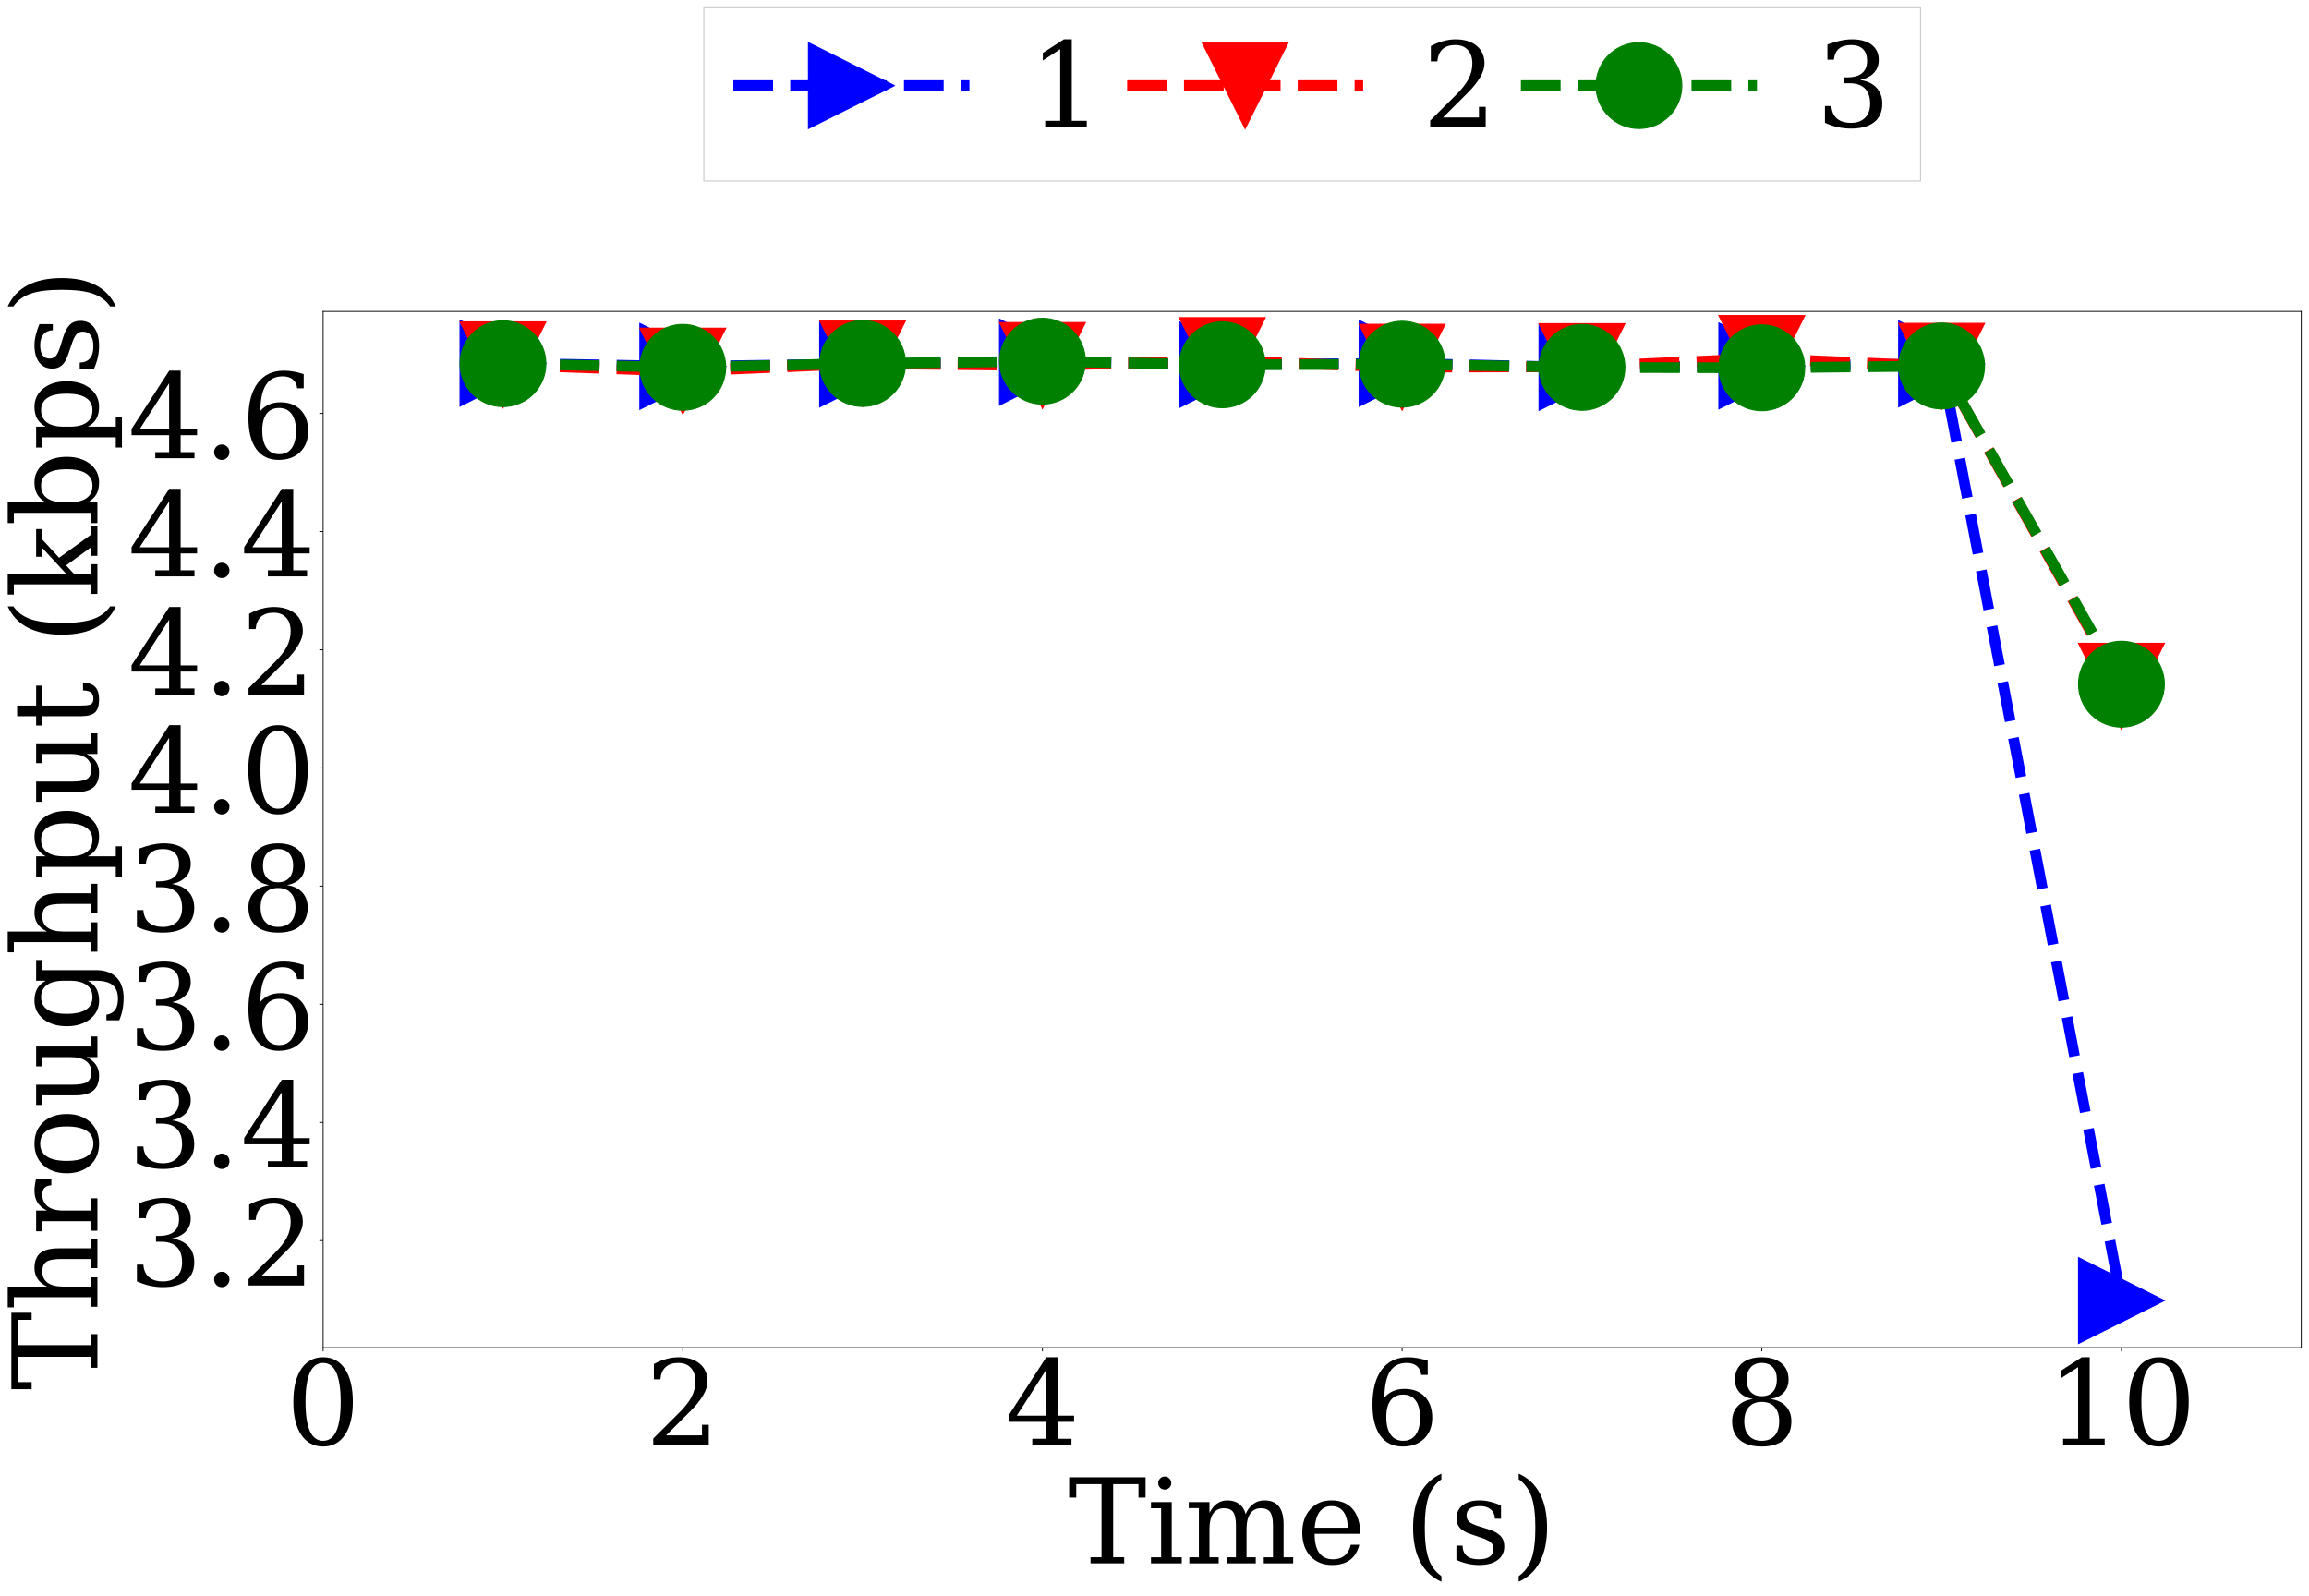
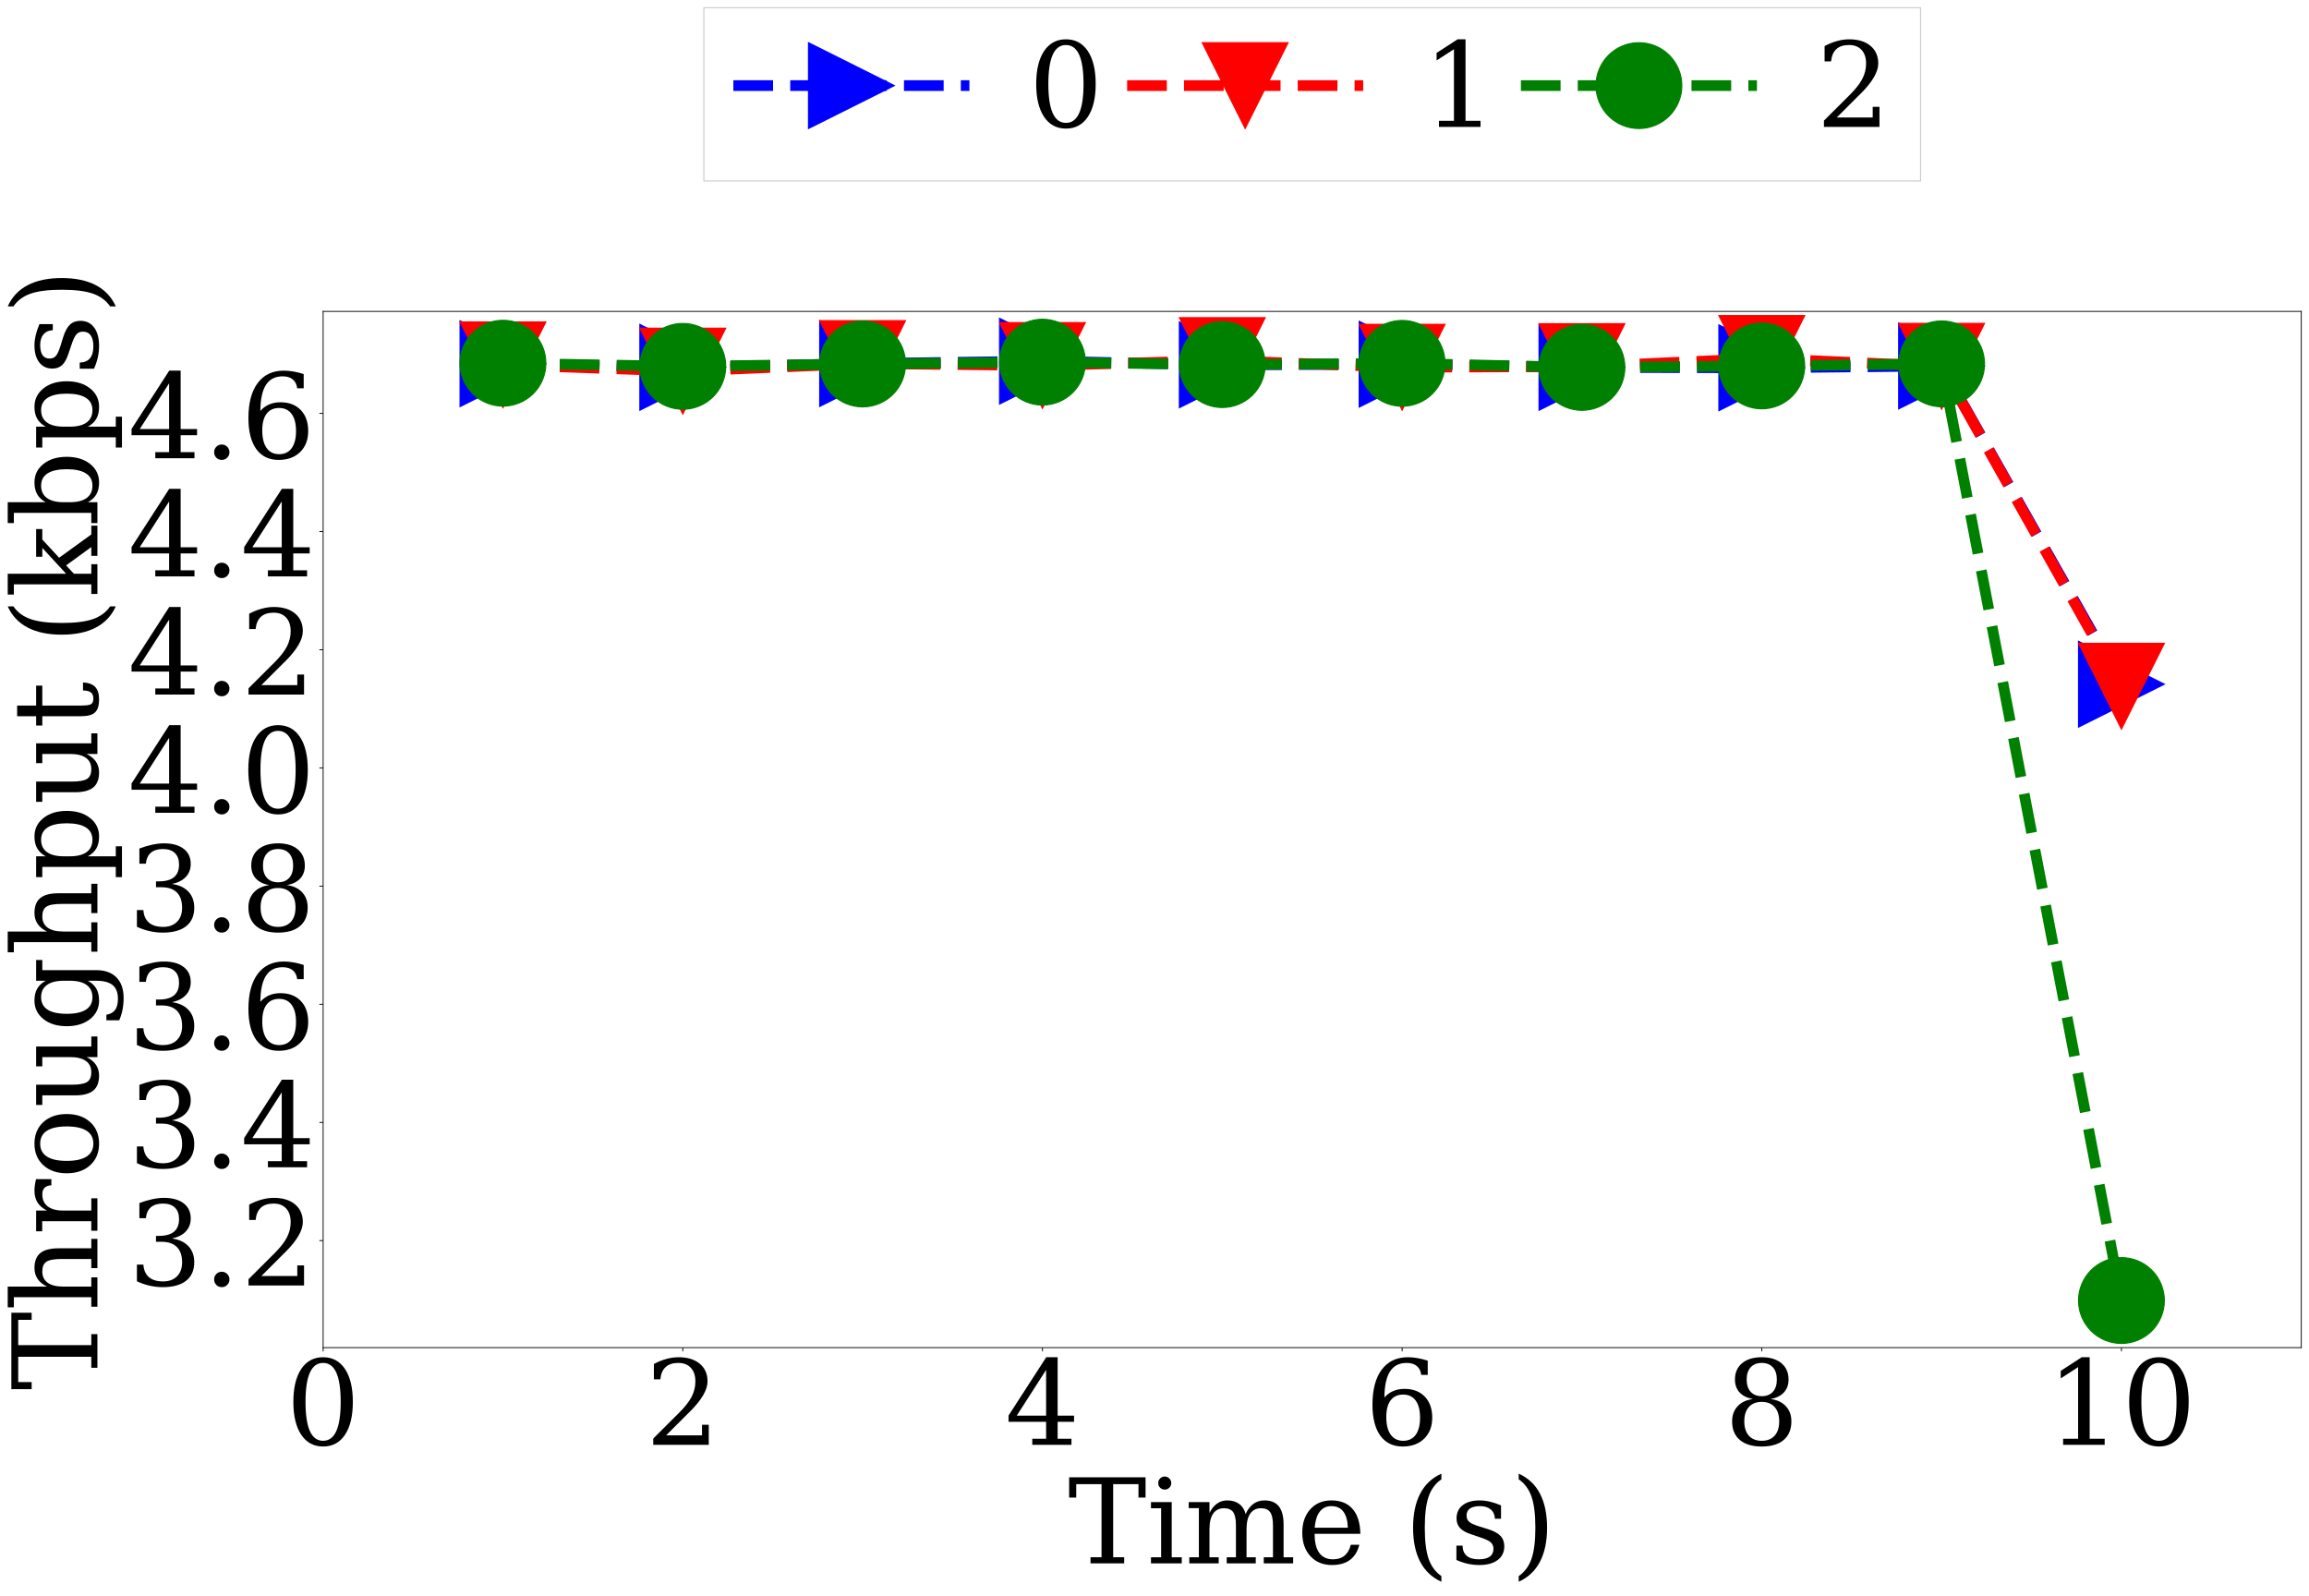
<svg xmlns="http://www.w3.org/2000/svg" xmlns:xlink="http://www.w3.org/1999/xlink" width="2151.988pt" height="1487.097pt" viewBox="0 0 2151.988 1487.097" version="1.1">
  <defs>
    <style type="text/css">*{stroke-linejoin: round; stroke-linecap: butt}</style>
  </defs>
  <g id="figure_1">
    <g id="patch_1">
      <path d="M 0 1487.097  L 2151.988 1487.097  L 2151.988 0  L 0 0  z " style="fill: #ffffff; stroke: #ffffff; stroke-linejoin: miter" />
    </g>
    <g id="axes_1">
      <g id="patch_2">
        <path d="M 301.158 1255.979  L 2144.788 1255.979  L 2144.788 290.217  L 301.158 290.217  z " style="fill: #ffffff" />
      </g>
      <g id="matplotlib.axis_1">
        <g id="xtick_1">
          <g id="line2d_1">
            <defs>
-               <path id="mc2be20d3e3" d="M 0 0  L 0 3.5  " style="stroke: #000000; stroke-width: 0.8" />
+               <path id="m1132f7f036" d="M 0 0  L 0 3.5  " style="stroke: #000000; stroke-width: 0.8" />
            </defs>
            <g>
-               <use xlink:href="#mc2be20d3e3" x="301.158" y="1255.979" style="stroke: #000000; stroke-width: 0.8" />
+               <use xlink:href="#m1132f7f036" x="301.158" y="1255.979" style="stroke: #000000; stroke-width: 0.8" />
            </g>
          </g>
          <g id="text_1">
            <g transform="translate(266.1641 1346.562) scale(1.1 -1.1)">
              <defs>
                <path id="DejaVuSerif-30" d="M 2034 219  Q 2513 219 2750 744  Q 2988 1269 2988 2328  Q 2988 3391 2750 3916  Q 2513 4441 2034 4441  Q 1556 4441 1318 3916  Q 1081 3391 1081 2328  Q 1081 1269 1318 744  Q 1556 219 2034 219  z M 2034 -91  Q 1275 -91 848 546  Q 422 1184 422 2328  Q 422 3475 848 4112  Q 1275 4750 2034 4750  Q 2797 4750 3222 4112  Q 3647 3475 3647 2328  Q 3647 1184 3222 546  Q 2797 -91 2034 -91  z " transform="scale(0.015625)" />
              </defs>
              <use xlink:href="#DejaVuSerif-30" />
            </g>
          </g>
        </g>
        <g id="xtick_2">
          <g id="line2d_2">
            <g>
-               <use xlink:href="#mc2be20d3e3" x="636.363" y="1255.979" style="stroke: #000000; stroke-width: 0.8" />
+               <use xlink:href="#m1132f7f036" x="636.363" y="1255.979" style="stroke: #000000; stroke-width: 0.8" />
            </g>
          </g>
          <g id="text_2">
            <g transform="translate(601.3695 1346.562) scale(1.1 -1.1)">
              <defs>
                <path id="DejaVuSerif-32" d="M 819 3553  L 469 3553  L 469 4384  Q 803 4563 1142 4656  Q 1481 4750 1806 4750  Q 2534 4750 2956 4397  Q 3378 4044 3378 3438  Q 3378 2753 2422 1800  Q 2347 1728 2309 1691  L 1131 513  L 3078 513  L 3078 1088  L 3444 1088  L 3444 0  L 434 0  L 434 341  L 1850 1753  Q 2319 2222 2519 2614  Q 2719 3006 2719 3438  Q 2719 3909 2473 4175  Q 2228 4441 1797 4441  Q 1350 4441 1106 4219  Q 863 3997 819 3553  z " transform="scale(0.015625)" />
              </defs>
              <use xlink:href="#DejaVuSerif-32" />
            </g>
          </g>
        </g>
        <g id="xtick_3">
          <g id="line2d_3">
            <g>
-               <use xlink:href="#mc2be20d3e3" x="971.569" y="1255.979" style="stroke: #000000; stroke-width: 0.8" />
+               <use xlink:href="#m1132f7f036" x="971.569" y="1255.979" style="stroke: #000000; stroke-width: 0.8" />
            </g>
          </g>
          <g id="text_3">
            <g transform="translate(936.575 1346.562) scale(1.1 -1.1)">
              <defs>
                <path id="DejaVuSerif-34" d="M 2234 1581  L 2234 4063  L 641 1581  L 2234 1581  z M 3609 0  L 1484 0  L 1484 331  L 2234 331  L 2234 1247  L 197 1247  L 197 1588  L 2241 4750  L 2859 4750  L 2859 1581  L 3750 1581  L 3750 1247  L 2859 1247  L 2859 331  L 3609 331  L 3609 0  z " transform="scale(0.015625)" />
              </defs>
              <use xlink:href="#DejaVuSerif-34" />
            </g>
          </g>
        </g>
        <g id="xtick_4">
          <g id="line2d_4">
            <g>
-               <use xlink:href="#mc2be20d3e3" x="1306.774" y="1255.979" style="stroke: #000000; stroke-width: 0.8" />
+               <use xlink:href="#m1132f7f036" x="1306.774" y="1255.979" style="stroke: #000000; stroke-width: 0.8" />
            </g>
          </g>
          <g id="text_4">
            <g transform="translate(1271.78 1346.562) scale(1.1 -1.1)">
              <defs>
                <path id="DejaVuSerif-36" d="M 2094 219  Q 2534 219 2771 542  Q 3009 866 3009 1472  Q 3009 2078 2771 2401  Q 2534 2725 2094 2725  Q 1647 2725 1412 2412  Q 1178 2100 1178 1509  Q 1178 888 1415 553  Q 1653 219 2094 219  z M 1075 2569  Q 1288 2803 1556 2918  Q 1825 3034 2163 3034  Q 2859 3034 3264 2615  Q 3669 2197 3669 1472  Q 3669 763 3233 336  Q 2797 -91 2069 -91  Q 1278 -91 853 498  Q 428 1088 428 2181  Q 428 3406 931 4078  Q 1434 4750 2350 4750  Q 2597 4750 2869 4703  Q 3141 4656 3425 4563  L 3425 3794  L 3072 3794  Q 3034 4109 2831 4275  Q 2628 4441 2284 4441  Q 1678 4441 1381 3981  Q 1084 3522 1075 2569  z " transform="scale(0.015625)" />
              </defs>
              <use xlink:href="#DejaVuSerif-36" />
            </g>
          </g>
        </g>
        <g id="xtick_5">
          <g id="line2d_5">
            <g>
-               <use xlink:href="#mc2be20d3e3" x="1641.98" y="1255.979" style="stroke: #000000; stroke-width: 0.8" />
+               <use xlink:href="#m1132f7f036" x="1641.98" y="1255.979" style="stroke: #000000; stroke-width: 0.8" />
            </g>
          </g>
          <g id="text_5">
            <g transform="translate(1606.986 1346.562) scale(1.1 -1.1)">
              <defs>
                <path id="DejaVuSerif-38" d="M 2981 1275  Q 2981 1775 2732 2051  Q 2484 2328 2034 2328  Q 1584 2328 1336 2051  Q 1088 1775 1088 1275  Q 1088 772 1336 495  Q 1584 219 2034 219  Q 2484 219 2732 495  Q 2981 772 2981 1275  z M 2853 3541  Q 2853 3966 2637 4203  Q 2422 4441 2034 4441  Q 1650 4441 1433 4203  Q 1216 3966 1216 3541  Q 1216 3113 1433 2875  Q 1650 2638 2034 2638  Q 2422 2638 2637 2875  Q 2853 3113 2853 3541  z M 2516 2484  Q 3047 2413 3344 2092  Q 3641 1772 3641 1275  Q 3641 619 3225 264  Q 2809 -91 2034 -91  Q 1263 -91 845 264  Q 428 619 428 1275  Q 428 1772 725 2092  Q 1022 2413 1556 2484  Q 1084 2569 832 2842  Q 581 3116 581 3541  Q 581 4103 968 4426  Q 1356 4750 2034 4750  Q 2713 4750 3100 4426  Q 3488 4103 3488 3541  Q 3488 3116 3236 2842  Q 2984 2569 2516 2484  z " transform="scale(0.015625)" />
              </defs>
              <use xlink:href="#DejaVuSerif-38" />
            </g>
          </g>
        </g>
        <g id="xtick_6">
          <g id="line2d_6">
            <g>
-               <use xlink:href="#mc2be20d3e3" x="1977.185" y="1255.979" style="stroke: #000000; stroke-width: 0.8" />
+               <use xlink:href="#m1132f7f036" x="1977.185" y="1255.979" style="stroke: #000000; stroke-width: 0.8" />
            </g>
          </g>
          <g id="text_6">
            <g transform="translate(1907.198 1346.562) scale(1.1 -1.1)">
              <defs>
                <path id="DejaVuSerif-31" d="M 909 0  L 909 331  L 1722 331  L 1722 4213  L 781 3603  L 781 4013  L 1919 4750  L 2350 4750  L 2350 331  L 3163 331  L 3163 0  L 909 0  z " transform="scale(0.015625)" />
              </defs>
              <use xlink:href="#DejaVuSerif-31" />
              <use xlink:href="#DejaVuSerif-30" x="63.623" />
            </g>
          </g>
        </g>
        <g id="text_7">
          <g transform="translate(995.3673 1457.021) scale(1.1 -1.1)">
            <defs>
              <path id="DejaVuSerif-54" d="M 1222 0  L 1222 331  L 1819 331  L 1819 4294  L 447 4294  L 447 3566  L 63 3566  L 63 4666  L 4206 4666  L 4206 3566  L 3822 3566  L 3822 4294  L 2450 4294  L 2450 331  L 3047 331  L 3047 0  L 1222 0  z " transform="scale(0.015625)" />
              <path id="DejaVuSerif-69" d="M 622 4353  Q 622 4497 726 4603  Q 831 4709 978 4709  Q 1122 4709 1226 4603  Q 1331 4497 1331 4353  Q 1331 4206 1228 4103  Q 1125 4000 978 4000  Q 831 4000 726 4103  Q 622 4206 622 4353  z M 1356 331  L 1900 331  L 1900 0  L 231 0  L 231 331  L 781 331  L 781 2988  L 231 2988  L 231 3322  L 1356 3322  L 1356 331  z " transform="scale(0.015625)" />
              <path id="DejaVuSerif-6d" d="M 3316 2675  Q 3481 3041 3739 3227  Q 3997 3413 4341 3413  Q 4863 3413 5119 3089  Q 5375 2766 5375 2113  L 5375 331  L 5894 331  L 5894 0  L 4300 0  L 4300 331  L 4800 331  L 4800 2047  Q 4800 2556 4650 2772  Q 4500 2988 4153 2988  Q 3769 2988 3567 2697  Q 3366 2406 3366 1850  L 3366 331  L 3866 331  L 3866 0  L 2291 0  L 2291 331  L 2791 331  L 2791 2069  Q 2791 2566 2641 2777  Q 2491 2988 2144 2988  Q 1759 2988 1557 2697  Q 1356 2406 1356 1850  L 1356 331  L 1856 331  L 1856 0  L 263 0  L 263 331  L 781 331  L 781 2994  L 231 2994  L 231 3322  L 1356 3322  L 1356 2731  Q 1516 3063 1762 3238  Q 2009 3413 2322 3413  Q 2709 3413 2968 3220  Q 3228 3028 3316 2675  z " transform="scale(0.015625)" />
              <path id="DejaVuSerif-65" d="M 3469 1600  L 991 1600  L 991 1575  Q 991 903 1244 561  Q 1497 219 1991 219  Q 2369 219 2611 417  Q 2853 616 2950 1006  L 3413 1006  Q 3275 459 2904 184  Q 2534 -91 1931 -91  Q 1203 -91 761 389  Q 319 869 319 1663  Q 319 2450 753 2931  Q 1188 3413 1894 3413  Q 2647 3413 3050 2948  Q 3453 2484 3469 1600  z M 2791 1931  Q 2772 2513 2545 2808  Q 2319 3103 1894 3103  Q 1497 3103 1269 2806  Q 1041 2509 991 1931  L 2791 1931  z " transform="scale(0.015625)" />
              <path id="DejaVuSerif-20" transform="scale(0.015625)" />
              <path id="DejaVuSerif-28" d="M 2041 -997  Q 1281 -656 893 83  Q 506 822 506 1931  Q 506 3044 893 3783  Q 1281 4522 2041 4863  L 2041 4556  Q 1559 4225 1350 3623  Q 1141 3022 1141 1931  Q 1141 844 1350 242  Q 1559 -359 2041 -691  L 2041 -997  z " transform="scale(0.015625)" />
              <path id="DejaVuSerif-73" d="M 359 184  L 359 959  L 691 959  Q 703 588 923 403  Q 1144 219 1575 219  Q 1963 219 2166 364  Q 2369 509 2369 788  Q 2369 1006 2220 1140  Q 2072 1275 1594 1428  L 1178 1569  Q 750 1706 558 1912  Q 366 2119 366 2438  Q 366 2894 700 3153  Q 1034 3413 1625 3413  Q 1888 3413 2178 3344  Q 2469 3275 2778 3144  L 2778 2419  L 2447 2419  Q 2434 2741 2221 2922  Q 2009 3103 1644 3103  Q 1281 3103 1095 2975  Q 909 2847 909 2591  Q 909 2381 1050 2254  Q 1191 2128 1613 1997  L 2069 1856  Q 2541 1709 2748 1489  Q 2956 1269 2956 922  Q 2956 450 2595 179  Q 2234 -91 1600 -91  Q 1278 -91 972 -22  Q 666 47 359 184  z " transform="scale(0.015625)" />
              <path id="DejaVuSerif-29" d="M 453 -997  L 453 -691  Q 934 -359 1145 242  Q 1356 844 1356 1931  Q 1356 3022 1145 3623  Q 934 4225 453 4556  L 453 4863  Q 1216 4522 1603 3783  Q 1991 3044 1991 1931  Q 1991 822 1603 83  Q 1216 -656 453 -997  z " transform="scale(0.015625)" />
            </defs>
            <use xlink:href="#DejaVuSerif-54" />
            <use xlink:href="#DejaVuSerif-69" x="66.699" />
            <use xlink:href="#DejaVuSerif-6d" x="98.682" />
            <use xlink:href="#DejaVuSerif-65" x="193.506" />
            <use xlink:href="#DejaVuSerif-20" x="252.686" />
            <use xlink:href="#DejaVuSerif-28" x="284.473" />
            <use xlink:href="#DejaVuSerif-73" x="323.486" />
            <use xlink:href="#DejaVuSerif-29" x="374.805" />
          </g>
        </g>
      </g>
      <g id="matplotlib.axis_2">
        <g id="ytick_1">
          <g id="line2d_7">
            <defs>
-               <path id="m540d4b439c" d="M 0 0  L -3.5 0  " style="stroke: #000000; stroke-width: 0.8" />
+               <path id="mdc567e38af" d="M 0 0  L -3.5 0  " style="stroke: #000000; stroke-width: 0.8" />
            </defs>
            <g>
-               <use xlink:href="#m540d4b439c" x="301.158" y="1156.243" style="stroke: #000000; stroke-width: 0.8" />
+               <use xlink:href="#mdc567e38af" x="301.158" y="1156.243" style="stroke: #000000; stroke-width: 0.8" />
            </g>
          </g>
          <g id="text_8">
            <g transform="translate(119.2234 1198.035) scale(1.1 -1.1)">
              <defs>
                <path id="DejaVuSerif-33" d="M 622 4469  Q 988 4606 1323 4678  Q 1659 4750 1953 4750  Q 2638 4750 3022 4454  Q 3406 4159 3406 3634  Q 3406 3213 3140 2930  Q 2875 2647 2388 2547  Q 2963 2466 3280 2130  Q 3597 1794 3597 1259  Q 3597 606 3158 257  Q 2719 -91 1894 -91  Q 1528 -91 1179 -12  Q 831 66 488 225  L 488 1131  L 838 1131  Q 869 681 1141 450  Q 1413 219 1906 219  Q 2384 219 2661 495  Q 2938 772 2938 1253  Q 2938 1803 2653 2086  Q 2369 2369 1819 2369  L 1522 2369  L 1522 2688  L 1678 2688  Q 2225 2688 2498 2914  Q 2772 3141 2772 3597  Q 2772 4006 2547 4223  Q 2322 4441 1900 4441  Q 1478 4441 1245 4241  Q 1013 4041 972 3647  L 622 3647  L 622 4469  z " transform="scale(0.015625)" />
                <path id="DejaVuSerif-2e" d="M 603 325  Q 603 500 722 622  Q 841 744 1019 744  Q 1191 744 1312 622  Q 1434 500 1434 325  Q 1434 153 1312 31  Q 1191 -91 1019 -91  Q 841 -91 722 29  Q 603 150 603 325  z " transform="scale(0.015625)" />
              </defs>
              <use xlink:href="#DejaVuSerif-33" />
              <use xlink:href="#DejaVuSerif-2e" x="63.623" />
              <use xlink:href="#DejaVuSerif-32" x="95.41" />
            </g>
          </g>
        </g>
        <g id="ytick_2">
          <g id="line2d_8">
            <g>
-               <use xlink:href="#m540d4b439c" x="301.158" y="1046.105" style="stroke: #000000; stroke-width: 0.8" />
+               <use xlink:href="#mdc567e38af" x="301.158" y="1046.105" style="stroke: #000000; stroke-width: 0.8" />
            </g>
          </g>
          <g id="text_9">
            <g transform="translate(119.2234 1087.897) scale(1.1 -1.1)">
              <use xlink:href="#DejaVuSerif-33" />
              <use xlink:href="#DejaVuSerif-2e" x="63.623" />
              <use xlink:href="#DejaVuSerif-34" x="95.41" />
            </g>
          </g>
        </g>
        <g id="ytick_3">
          <g id="line2d_9">
            <g>
-               <use xlink:href="#m540d4b439c" x="301.158" y="935.967" style="stroke: #000000; stroke-width: 0.8" />
+               <use xlink:href="#mdc567e38af" x="301.158" y="935.967" style="stroke: #000000; stroke-width: 0.8" />
            </g>
          </g>
          <g id="text_10">
            <g transform="translate(119.2234 977.7583) scale(1.1 -1.1)">
              <use xlink:href="#DejaVuSerif-33" />
              <use xlink:href="#DejaVuSerif-2e" x="63.623" />
              <use xlink:href="#DejaVuSerif-36" x="95.41" />
            </g>
          </g>
        </g>
        <g id="ytick_4">
          <g id="line2d_10">
            <g>
-               <use xlink:href="#m540d4b439c" x="301.158" y="825.829" style="stroke: #000000; stroke-width: 0.8" />
+               <use xlink:href="#mdc567e38af" x="301.158" y="825.829" style="stroke: #000000; stroke-width: 0.8" />
            </g>
          </g>
          <g id="text_11">
            <g transform="translate(119.2234 867.6201) scale(1.1 -1.1)">
              <use xlink:href="#DejaVuSerif-33" />
              <use xlink:href="#DejaVuSerif-2e" x="63.623" />
              <use xlink:href="#DejaVuSerif-38" x="95.41" />
            </g>
          </g>
        </g>
        <g id="ytick_5">
          <g id="line2d_11">
            <g>
-               <use xlink:href="#m540d4b439c" x="301.158" y="715.691" style="stroke: #000000; stroke-width: 0.8" />
+               <use xlink:href="#mdc567e38af" x="301.158" y="715.691" style="stroke: #000000; stroke-width: 0.8" />
            </g>
          </g>
          <g id="text_12">
            <g transform="translate(119.2234 757.4819) scale(1.1 -1.1)">
              <use xlink:href="#DejaVuSerif-34" />
              <use xlink:href="#DejaVuSerif-2e" x="63.623" />
              <use xlink:href="#DejaVuSerif-30" x="95.41" />
            </g>
          </g>
        </g>
        <g id="ytick_6">
          <g id="line2d_12">
            <g>
-               <use xlink:href="#m540d4b439c" x="301.158" y="605.552" style="stroke: #000000; stroke-width: 0.8" />
+               <use xlink:href="#mdc567e38af" x="301.158" y="605.552" style="stroke: #000000; stroke-width: 0.8" />
            </g>
          </g>
          <g id="text_13">
            <g transform="translate(119.2234 647.3438) scale(1.1 -1.1)">
              <use xlink:href="#DejaVuSerif-34" />
              <use xlink:href="#DejaVuSerif-2e" x="63.623" />
              <use xlink:href="#DejaVuSerif-32" x="95.41" />
            </g>
          </g>
        </g>
        <g id="ytick_7">
          <g id="line2d_13">
            <g>
-               <use xlink:href="#m540d4b439c" x="301.158" y="495.414" style="stroke: #000000; stroke-width: 0.8" />
+               <use xlink:href="#mdc567e38af" x="301.158" y="495.414" style="stroke: #000000; stroke-width: 0.8" />
            </g>
          </g>
          <g id="text_14">
            <g transform="translate(119.2234 537.2056) scale(1.1 -1.1)">
              <use xlink:href="#DejaVuSerif-34" />
              <use xlink:href="#DejaVuSerif-2e" x="63.623" />
              <use xlink:href="#DejaVuSerif-34" x="95.41" />
            </g>
          </g>
        </g>
        <g id="ytick_8">
          <g id="line2d_14">
            <g>
-               <use xlink:href="#m540d4b439c" x="301.158" y="385.276" style="stroke: #000000; stroke-width: 0.8" />
+               <use xlink:href="#mdc567e38af" x="301.158" y="385.276" style="stroke: #000000; stroke-width: 0.8" />
            </g>
          </g>
          <g id="text_15">
            <g transform="translate(119.2234 427.0674) scale(1.1 -1.1)">
              <use xlink:href="#DejaVuSerif-34" />
              <use xlink:href="#DejaVuSerif-2e" x="63.623" />
              <use xlink:href="#DejaVuSerif-36" x="95.41" />
            </g>
          </g>
        </g>
        <g id="text_16">
          <g transform="translate(90.78281 1295.761) rotate(-90) scale(1.1 -1.1)">
            <defs>
              <path id="DejaVuSerif-68" d="M 263 0  L 263 331  L 781 331  L 781 4531  L 231 4531  L 231 4863  L 1356 4863  L 1356 2731  Q 1516 3069 1770 3241  Q 2025 3413 2363 3413  Q 2913 3413 3172 3097  Q 3431 2781 3431 2113  L 3431 331  L 3944 331  L 3944 0  L 2356 0  L 2356 331  L 2853 331  L 2853 1931  Q 2853 2541 2704 2764  Q 2556 2988 2175 2988  Q 1775 2988 1565 2697  Q 1356 2406 1356 1850  L 1356 331  L 1856 331  L 1856 0  L 263 0  z " transform="scale(0.015625)" />
              <path id="DejaVuSerif-72" d="M 3059 3328  L 3059 2497  L 2728 2497  Q 2713 2744 2591 2866  Q 2469 2988 2234 2988  Q 1809 2988 1582 2694  Q 1356 2400 1356 1850  L 1356 331  L 2022 331  L 2022 0  L 263 0  L 263 331  L 781 331  L 781 2994  L 231 2994  L 231 3322  L 1356 3322  L 1356 2731  Q 1525 3078 1790 3245  Q 2056 3413 2438 3413  Q 2578 3413 2733 3391  Q 2888 3369 3059 3328  z " transform="scale(0.015625)" />
              <path id="DejaVuSerif-6f" d="M 1925 219  Q 2388 219 2623 584  Q 2859 950 2859 1663  Q 2859 2375 2623 2739  Q 2388 3103 1925 3103  Q 1463 3103 1227 2739  Q 991 2375 991 1663  Q 991 950 1228 584  Q 1466 219 1925 219  z M 1925 -91  Q 1200 -91 759 389  Q 319 869 319 1663  Q 319 2456 758 2934  Q 1197 3413 1925 3413  Q 2653 3413 3092 2934  Q 3531 2456 3531 1663  Q 3531 869 3092 389  Q 2653 -91 1925 -91  z " transform="scale(0.015625)" />
              <path id="DejaVuSerif-75" d="M 2266 3322  L 3341 3322  L 3341 331  L 3884 331  L 3884 0  L 2766 0  L 2766 588  Q 2606 256 2353 82  Q 2100 -91 1766 -91  Q 1213 -91 952 223  Q 691 538 691 1209  L 691 2988  L 172 2988  L 172 3322  L 1269 3322  L 1269 1388  Q 1269 781 1417 556  Q 1566 331 1947 331  Q 2347 331 2556 625  Q 2766 919 2766 1478  L 2766 2988  L 2266 2988  L 2266 3322  z " transform="scale(0.015625)" />
              <path id="DejaVuSerif-67" d="M 3359 2988  L 3359 72  Q 3359 -644 2965 -1033  Q 2572 -1422 1844 -1422  Q 1516 -1422 1216 -1362  Q 916 -1303 641 -1184  L 641 -488  L 941 -488  Q 997 -813 1206 -963  Q 1416 -1113 1806 -1113  Q 2313 -1113 2548 -827  Q 2784 -541 2784 72  L 2784 519  Q 2616 206 2355 57  Q 2094 -91 1709 -91  Q 1097 -91 708 395  Q 319 881 319 1663  Q 319 2444 706 2928  Q 1094 3413 1709 3413  Q 2094 3413 2355 3264  Q 2616 3116 2784 2803  L 2784 3322  L 3909 3322  L 3909 2988  L 3359 2988  z M 2784 1825  Q 2784 2422 2554 2737  Q 2325 3053 1888 3053  Q 1444 3053 1217 2703  Q 991 2353 991 1663  Q 991 975 1217 622  Q 1444 269 1888 269  Q 2325 269 2554 583  Q 2784 897 2784 1497  L 2784 1825  z " transform="scale(0.015625)" />
              <path id="DejaVuSerif-70" d="M 1313 1825  L 1313 1497  Q 1313 897 1542 583  Q 1772 269 2209 269  Q 2650 269 2876 622  Q 3103 975 3103 1663  Q 3103 2353 2876 2703  Q 2650 3053 2209 3053  Q 1772 3053 1542 2737  Q 1313 2422 1313 1825  z M 738 2988  L 184 2988  L 184 3322  L 1313 3322  L 1313 2803  Q 1481 3116 1742 3264  Q 2003 3413 2388 3413  Q 3000 3413 3387 2928  Q 3775 2444 3775 1663  Q 3775 881 3387 395  Q 3000 -91 2388 -91  Q 2003 -91 1742 57  Q 1481 206 1313 519  L 1313 -997  L 1856 -997  L 1856 -1331  L 184 -1331  L 184 -997  L 738 -997  L 738 2988  z " transform="scale(0.015625)" />
              <path id="DejaVuSerif-74" d="M 691 2988  L 184 2988  L 184 3322  L 691 3322  L 691 4353  L 1269 4353  L 1269 3322  L 2350 3322  L 2350 2988  L 1269 2988  L 1269 878  Q 1269 456 1350 337  Q 1431 219 1650 219  Q 1875 219 1978 351  Q 2081 484 2088 781  L 2522 781  Q 2497 328 2275 118  Q 2053 -91 1600 -91  Q 1103 -91 897 129  Q 691 350 691 878  L 691 2988  z " transform="scale(0.015625)" />
              <path id="DejaVuSerif-6b" d="M 1831 0  L 219 0  L 219 331  L 738 331  L 738 4531  L 184 4531  L 184 4863  L 1313 4863  L 1313 1697  L 2713 2988  L 2234 2988  L 2234 3322  L 3738 3322  L 3738 2988  L 3169 2988  L 2181 2075  L 3444 331  L 3922 331  L 3922 0  L 2284 0  L 2284 331  L 2759 331  L 1766 1697  L 1313 1275  L 1313 331  L 1831 331  L 1831 0  z " transform="scale(0.015625)" />
              <path id="DejaVuSerif-62" d="M 738 331  L 738 4531  L 184 4531  L 184 4863  L 1313 4863  L 1313 2803  Q 1481 3116 1742 3264  Q 2003 3413 2388 3413  Q 3000 3413 3387 2928  Q 3775 2444 3775 1663  Q 3775 881 3387 395  Q 3000 -91 2388 -91  Q 2003 -91 1742 57  Q 1481 206 1313 519  L 1313 0  L 184 0  L 184 331  L 738 331  z M 1313 1497  Q 1313 897 1542 583  Q 1772 269 2209 269  Q 2650 269 2876 622  Q 3103 975 3103 1663  Q 3103 2353 2876 2703  Q 2650 3053 2209 3053  Q 1772 3053 1542 2737  Q 1313 2422 1313 1825  L 1313 1497  z " transform="scale(0.015625)" />
            </defs>
            <use xlink:href="#DejaVuSerif-54" />
            <use xlink:href="#DejaVuSerif-68" x="66.699" />
            <use xlink:href="#DejaVuSerif-72" x="131.104" />
            <use xlink:href="#DejaVuSerif-6f" x="178.906" />
            <use xlink:href="#DejaVuSerif-75" x="239.111" />
            <use xlink:href="#DejaVuSerif-67" x="303.516" />
            <use xlink:href="#DejaVuSerif-68" x="367.529" />
            <use xlink:href="#DejaVuSerif-70" x="431.934" />
            <use xlink:href="#DejaVuSerif-75" x="495.947" />
            <use xlink:href="#DejaVuSerif-74" x="560.352" />
            <use xlink:href="#DejaVuSerif-20" x="600.537" />
            <use xlink:href="#DejaVuSerif-28" x="632.324" />
            <use xlink:href="#DejaVuSerif-6b" x="671.338" />
            <use xlink:href="#DejaVuSerif-62" x="731.934" />
            <use xlink:href="#DejaVuSerif-70" x="795.947" />
            <use xlink:href="#DejaVuSerif-73" x="859.961" />
            <use xlink:href="#DejaVuSerif-29" x="911.279" />
          </g>
        </g>
      </g>
      <g id="line2d_15">
-         <path d="M 468.761 338.504  L 636.363 341.439  L 803.966 339.211  L 971.569 337.519  L 1139.171 339.793  L 1306.774 338.632  L 1474.377 342.409  L 1641.98 341.01  L 1809.582 339.108  L 1977.185 1212.08  " clip-path="url(#pdf9af95ee1)" style="fill: none; stroke-dasharray: 37,16; stroke-dashoffset: 0; stroke: #0000ff; stroke-width: 10" />
+         <path d="M 468.761 338.98  L 636.363 342.341  L 803.966 338.811  L 971.569 336.616  L 1139.171 339.994  L 1306.774 339.425  L 1474.377 342.389  L 1641.98 342.775  L 1809.582 341.095  L 1977.185 637.662  " clip-path="url(#p6e999cec84)" style="fill: none; stroke-dasharray: 37,16; stroke-dashoffset: 0; stroke: #0000ff; stroke-width: 10" />
        <defs>
-           <path id="m1f0d125d14" d="M 40 0  L -40 -40  L -40 40  z " style="stroke: #0000ff; stroke-linejoin: miter" />
+           <path id="m19b3de7c99" d="M 40 0  L -40 -40  L -40 40  z " style="stroke: #0000ff; stroke-linejoin: miter" />
        </defs>
-         <g clip-path="url(#pdf9af95ee1)">
-           <use xlink:href="#m1f0d125d14" x="468.761" y="338.504" style="fill: #0000ff; stroke: #0000ff; stroke-linejoin: miter" />
-           <use xlink:href="#m1f0d125d14" x="636.363" y="341.439" style="fill: #0000ff; stroke: #0000ff; stroke-linejoin: miter" />
-           <use xlink:href="#m1f0d125d14" x="803.966" y="339.211" style="fill: #0000ff; stroke: #0000ff; stroke-linejoin: miter" />
-           <use xlink:href="#m1f0d125d14" x="971.569" y="337.519" style="fill: #0000ff; stroke: #0000ff; stroke-linejoin: miter" />
-           <use xlink:href="#m1f0d125d14" x="1139.171" y="339.793" style="fill: #0000ff; stroke: #0000ff; stroke-linejoin: miter" />
-           <use xlink:href="#m1f0d125d14" x="1306.774" y="338.632" style="fill: #0000ff; stroke: #0000ff; stroke-linejoin: miter" />
-           <use xlink:href="#m1f0d125d14" x="1474.377" y="342.409" style="fill: #0000ff; stroke: #0000ff; stroke-linejoin: miter" />
-           <use xlink:href="#m1f0d125d14" x="1641.98" y="341.01" style="fill: #0000ff; stroke: #0000ff; stroke-linejoin: miter" />
-           <use xlink:href="#m1f0d125d14" x="1809.582" y="339.108" style="fill: #0000ff; stroke: #0000ff; stroke-linejoin: miter" />
-           <use xlink:href="#m1f0d125d14" x="1977.185" y="1212.08" style="fill: #0000ff; stroke: #0000ff; stroke-linejoin: miter" />
+         <g clip-path="url(#p6e999cec84)">
+           <use xlink:href="#m19b3de7c99" x="468.761" y="338.98" style="fill: #0000ff; stroke: #0000ff; stroke-linejoin: miter" />
+           <use xlink:href="#m19b3de7c99" x="636.363" y="342.341" style="fill: #0000ff; stroke: #0000ff; stroke-linejoin: miter" />
+           <use xlink:href="#m19b3de7c99" x="803.966" y="338.811" style="fill: #0000ff; stroke: #0000ff; stroke-linejoin: miter" />
+           <use xlink:href="#m19b3de7c99" x="971.569" y="336.616" style="fill: #0000ff; stroke: #0000ff; stroke-linejoin: miter" />
+           <use xlink:href="#m19b3de7c99" x="1139.171" y="339.994" style="fill: #0000ff; stroke: #0000ff; stroke-linejoin: miter" />
+           <use xlink:href="#m19b3de7c99" x="1306.774" y="339.425" style="fill: #0000ff; stroke: #0000ff; stroke-linejoin: miter" />
+           <use xlink:href="#m19b3de7c99" x="1474.377" y="342.389" style="fill: #0000ff; stroke: #0000ff; stroke-linejoin: miter" />
+           <use xlink:href="#m19b3de7c99" x="1641.98" y="342.775" style="fill: #0000ff; stroke: #0000ff; stroke-linejoin: miter" />
+           <use xlink:href="#m19b3de7c99" x="1809.582" y="341.095" style="fill: #0000ff; stroke: #0000ff; stroke-linejoin: miter" />
+           <use xlink:href="#m19b3de7c99" x="1977.185" y="637.662" style="fill: #0000ff; stroke: #0000ff; stroke-linejoin: miter" />
        </g>
      </g>
      <g id="line2d_16">
-         <path d="M 468.761 339.981  L 636.363 345.881  L 803.966 338.811  L 971.569 340.615  L 1139.171 336.064  L 1306.774 342.245  L 1474.377 341.67  L 1641.98 334.115  L 1809.582 341.399  L 1977.185 639.561  " clip-path="url(#pdf9af95ee1)" style="fill: none; stroke-dasharray: 37,16; stroke-dashoffset: 0; stroke: #ff0000; stroke-width: 10" />
+         <path d="M 468.761 339.981  L 636.363 345.881  L 803.966 338.811  L 971.569 340.615  L 1139.171 336.064  L 1306.774 342.245  L 1474.377 341.67  L 1641.98 334.115  L 1809.582 341.399  L 1977.185 639.561  " clip-path="url(#p6e999cec84)" style="fill: none; stroke-dasharray: 37,16; stroke-dashoffset: 0; stroke: #ff0000; stroke-width: 10" />
        <defs>
-           <path id="m02ee36fe7c" d="M -0 40  L 40 -40  L -40 -40  z " style="stroke: #ff0000; stroke-linejoin: miter" />
+           <path id="mb5159880bb" d="M -0 40  L 40 -40  L -40 -40  z " style="stroke: #ff0000; stroke-linejoin: miter" />
        </defs>
-         <g clip-path="url(#pdf9af95ee1)">
-           <use xlink:href="#m02ee36fe7c" x="468.761" y="339.981" style="fill: #ff0000; stroke: #ff0000; stroke-linejoin: miter" />
-           <use xlink:href="#m02ee36fe7c" x="636.363" y="345.881" style="fill: #ff0000; stroke: #ff0000; stroke-linejoin: miter" />
-           <use xlink:href="#m02ee36fe7c" x="803.966" y="338.811" style="fill: #ff0000; stroke: #ff0000; stroke-linejoin: miter" />
-           <use xlink:href="#m02ee36fe7c" x="971.569" y="340.615" style="fill: #ff0000; stroke: #ff0000; stroke-linejoin: miter" />
-           <use xlink:href="#m02ee36fe7c" x="1139.171" y="336.064" style="fill: #ff0000; stroke: #ff0000; stroke-linejoin: miter" />
-           <use xlink:href="#m02ee36fe7c" x="1306.774" y="342.245" style="fill: #ff0000; stroke: #ff0000; stroke-linejoin: miter" />
-           <use xlink:href="#m02ee36fe7c" x="1474.377" y="341.67" style="fill: #ff0000; stroke: #ff0000; stroke-linejoin: miter" />
-           <use xlink:href="#m02ee36fe7c" x="1641.98" y="334.115" style="fill: #ff0000; stroke: #ff0000; stroke-linejoin: miter" />
-           <use xlink:href="#m02ee36fe7c" x="1809.582" y="341.399" style="fill: #ff0000; stroke: #ff0000; stroke-linejoin: miter" />
-           <use xlink:href="#m02ee36fe7c" x="1977.185" y="639.561" style="fill: #ff0000; stroke: #ff0000; stroke-linejoin: miter" />
+         <g clip-path="url(#p6e999cec84)">
+           <use xlink:href="#mb5159880bb" x="468.761" y="339.981" style="fill: #ff0000; stroke: #ff0000; stroke-linejoin: miter" />
+           <use xlink:href="#mb5159880bb" x="636.363" y="345.881" style="fill: #ff0000; stroke: #ff0000; stroke-linejoin: miter" />
+           <use xlink:href="#mb5159880bb" x="803.966" y="338.811" style="fill: #ff0000; stroke: #ff0000; stroke-linejoin: miter" />
+           <use xlink:href="#mb5159880bb" x="971.569" y="340.615" style="fill: #ff0000; stroke: #ff0000; stroke-linejoin: miter" />
+           <use xlink:href="#mb5159880bb" x="1139.171" y="336.064" style="fill: #ff0000; stroke: #ff0000; stroke-linejoin: miter" />
+           <use xlink:href="#mb5159880bb" x="1306.774" y="342.245" style="fill: #ff0000; stroke: #ff0000; stroke-linejoin: miter" />
+           <use xlink:href="#mb5159880bb" x="1474.377" y="341.67" style="fill: #ff0000; stroke: #ff0000; stroke-linejoin: miter" />
+           <use xlink:href="#mb5159880bb" x="1641.98" y="334.115" style="fill: #ff0000; stroke: #ff0000; stroke-linejoin: miter" />
+           <use xlink:href="#mb5159880bb" x="1809.582" y="341.399" style="fill: #ff0000; stroke: #ff0000; stroke-linejoin: miter" />
+           <use xlink:href="#mb5159880bb" x="1977.185" y="639.561" style="fill: #ff0000; stroke: #ff0000; stroke-linejoin: miter" />
        </g>
      </g>
      <g id="line2d_17">
-         <path d="M 468.761 338.98  L 636.363 342.341  L 803.966 338.811  L 971.569 336.616  L 1139.171 339.994  L 1306.774 339.425  L 1474.377 342.389  L 1641.98 342.775  L 1809.582 341.095  L 1977.185 637.662  " clip-path="url(#pdf9af95ee1)" style="fill: none; stroke-dasharray: 37,16; stroke-dashoffset: 0; stroke: #008000; stroke-width: 10" />
+         <path d="M 468.761 338.504  L 636.363 341.439  L 803.966 339.211  L 971.569 337.519  L 1139.171 339.793  L 1306.774 338.632  L 1474.377 342.409  L 1641.98 341.01  L 1809.582 339.108  L 1977.185 1212.08  " clip-path="url(#p6e999cec84)" style="fill: none; stroke-dasharray: 37,16; stroke-dashoffset: 0; stroke: #008000; stroke-width: 10" />
        <defs>
-           <path id="m42c11f1898" d="M 0 40  C 10.608 40 20.783 35.785 28.284 28.284  C 35.785 20.783 40 10.608 40 0  C 40 -10.608 35.785 -20.783 28.284 -28.284  C 20.783 -35.785 10.608 -40 0 -40  C -10.608 -40 -20.783 -35.785 -28.284 -28.284  C -35.785 -20.783 -40 -10.608 -40 0  C -40 10.608 -35.785 20.783 -28.284 28.284  C -20.783 35.785 -10.608 40 0 40  z " style="stroke: #008000" />
+           <path id="m654ac941da" d="M 0 40  C 10.608 40 20.783 35.785 28.284 28.284  C 35.785 20.783 40 10.608 40 0  C 40 -10.608 35.785 -20.783 28.284 -28.284  C 20.783 -35.785 10.608 -40 0 -40  C -10.608 -40 -20.783 -35.785 -28.284 -28.284  C -35.785 -20.783 -40 -10.608 -40 0  C -40 10.608 -35.785 20.783 -28.284 28.284  C -20.783 35.785 -10.608 40 0 40  z " style="stroke: #008000" />
        </defs>
-         <g clip-path="url(#pdf9af95ee1)">
-           <use xlink:href="#m42c11f1898" x="468.761" y="338.98" style="fill: #008000; stroke: #008000" />
-           <use xlink:href="#m42c11f1898" x="636.363" y="342.341" style="fill: #008000; stroke: #008000" />
-           <use xlink:href="#m42c11f1898" x="803.966" y="338.811" style="fill: #008000; stroke: #008000" />
-           <use xlink:href="#m42c11f1898" x="971.569" y="336.616" style="fill: #008000; stroke: #008000" />
-           <use xlink:href="#m42c11f1898" x="1139.171" y="339.994" style="fill: #008000; stroke: #008000" />
-           <use xlink:href="#m42c11f1898" x="1306.774" y="339.425" style="fill: #008000; stroke: #008000" />
-           <use xlink:href="#m42c11f1898" x="1474.377" y="342.389" style="fill: #008000; stroke: #008000" />
-           <use xlink:href="#m42c11f1898" x="1641.98" y="342.775" style="fill: #008000; stroke: #008000" />
-           <use xlink:href="#m42c11f1898" x="1809.582" y="341.095" style="fill: #008000; stroke: #008000" />
-           <use xlink:href="#m42c11f1898" x="1977.185" y="637.662" style="fill: #008000; stroke: #008000" />
+         <g clip-path="url(#p6e999cec84)">
+           <use xlink:href="#m654ac941da" x="468.761" y="338.504" style="fill: #008000; stroke: #008000" />
+           <use xlink:href="#m654ac941da" x="636.363" y="341.439" style="fill: #008000; stroke: #008000" />
+           <use xlink:href="#m654ac941da" x="803.966" y="339.211" style="fill: #008000; stroke: #008000" />
+           <use xlink:href="#m654ac941da" x="971.569" y="337.519" style="fill: #008000; stroke: #008000" />
+           <use xlink:href="#m654ac941da" x="1139.171" y="339.793" style="fill: #008000; stroke: #008000" />
+           <use xlink:href="#m654ac941da" x="1306.774" y="338.632" style="fill: #008000; stroke: #008000" />
+           <use xlink:href="#m654ac941da" x="1474.377" y="342.409" style="fill: #008000; stroke: #008000" />
+           <use xlink:href="#m654ac941da" x="1641.98" y="341.01" style="fill: #008000; stroke: #008000" />
+           <use xlink:href="#m654ac941da" x="1809.582" y="339.108" style="fill: #008000; stroke: #008000" />
+           <use xlink:href="#m654ac941da" x="1977.185" y="1212.08" style="fill: #008000; stroke: #008000" />
        </g>
      </g>
      <g id="patch_3">
        <path d="M 301.158 1255.979  L 301.158 290.217  " style="fill: none; stroke: #000000; stroke-width: 0.8; stroke-linejoin: miter; stroke-linecap: square" />
      </g>
      <g id="patch_4">
        <path d="M 2144.788 1255.979  L 2144.788 290.217  " style="fill: none; stroke: #000000; stroke-width: 0.8; stroke-linejoin: miter; stroke-linecap: square" />
      </g>
      <g id="patch_5">
        <path d="M 301.158 1255.979  L 2144.788 1255.979  " style="fill: none; stroke: #000000; stroke-width: 0.8; stroke-linejoin: miter; stroke-linecap: square" />
      </g>
      <g id="patch_6">
        <path d="M 301.158 290.217  L 2144.788 290.217  " style="fill: none; stroke: #000000; stroke-width: 0.8; stroke-linejoin: miter; stroke-linecap: square" />
      </g>
      <g id="legend_1">
        <g id="patch_7">
          <path d="M 655.992 168.659  L 1789.954 168.659  L 1789.954 7.2  L 655.992 7.2  z " style="fill: #ffffff; stroke: #cccccc; stroke-linejoin: miter" />
        </g>
        <g id="line2d_18">
          <path d="M 683.492 79.783  L 793.492 79.783  L 903.492 79.783  " style="fill: none; stroke-dasharray: 37,16; stroke-dashoffset: 0; stroke: #0000ff; stroke-width: 10" />
          <g>
-             <use xlink:href="#m1f0d125d14" x="793.492" y="79.783" style="fill: #0000ff; stroke: #0000ff; stroke-linejoin: miter" />
+             <use xlink:href="#m19b3de7c99" x="793.492" y="79.783" style="fill: #0000ff; stroke: #0000ff; stroke-linejoin: miter" />
          </g>
        </g>
        <g id="text_17">
          <g transform="translate(958.4916 118.2828) scale(1.1 -1.1)">
-             <use xlink:href="#DejaVuSerif-31" />
+             <use xlink:href="#DejaVuSerif-30" />
          </g>
        </g>
        <g id="line2d_19">
          <path d="M 1050.479 79.783  L 1160.479 79.783  L 1270.479 79.783  " style="fill: none; stroke-dasharray: 37,16; stroke-dashoffset: 0; stroke: #ff0000; stroke-width: 10" />
          <g>
-             <use xlink:href="#m02ee36fe7c" x="1160.479" y="79.783" style="fill: #ff0000; stroke: #ff0000; stroke-linejoin: miter" />
+             <use xlink:href="#mb5159880bb" x="1160.479" y="79.783" style="fill: #ff0000; stroke: #ff0000; stroke-linejoin: miter" />
          </g>
        </g>
        <g id="text_18">
          <g transform="translate(1325.479 118.2828) scale(1.1 -1.1)">
-             <use xlink:href="#DejaVuSerif-32" />
+             <use xlink:href="#DejaVuSerif-31" />
          </g>
        </g>
        <g id="line2d_20">
          <path d="M 1417.467 79.783  L 1527.467 79.783  L 1637.467 79.783  " style="fill: none; stroke-dasharray: 37,16; stroke-dashoffset: 0; stroke: #008000; stroke-width: 10" />
          <g>
-             <use xlink:href="#m42c11f1898" x="1527.467" y="79.783" style="fill: #008000; stroke: #008000" />
+             <use xlink:href="#m654ac941da" x="1527.467" y="79.783" style="fill: #008000; stroke: #008000" />
          </g>
        </g>
        <g id="text_19">
          <g transform="translate(1692.467 118.2828) scale(1.1 -1.1)">
-             <use xlink:href="#DejaVuSerif-33" />
+             <use xlink:href="#DejaVuSerif-32" />
          </g>
        </g>
      </g>
    </g>
  </g>
  <defs>
-     <clipPath id="pdf9af95ee1">
+     <clipPath id="p6e999cec84">
      <rect x="301.158" y="290.217" width="1843.63" height="965.762" />
    </clipPath>
  </defs>
</svg>
